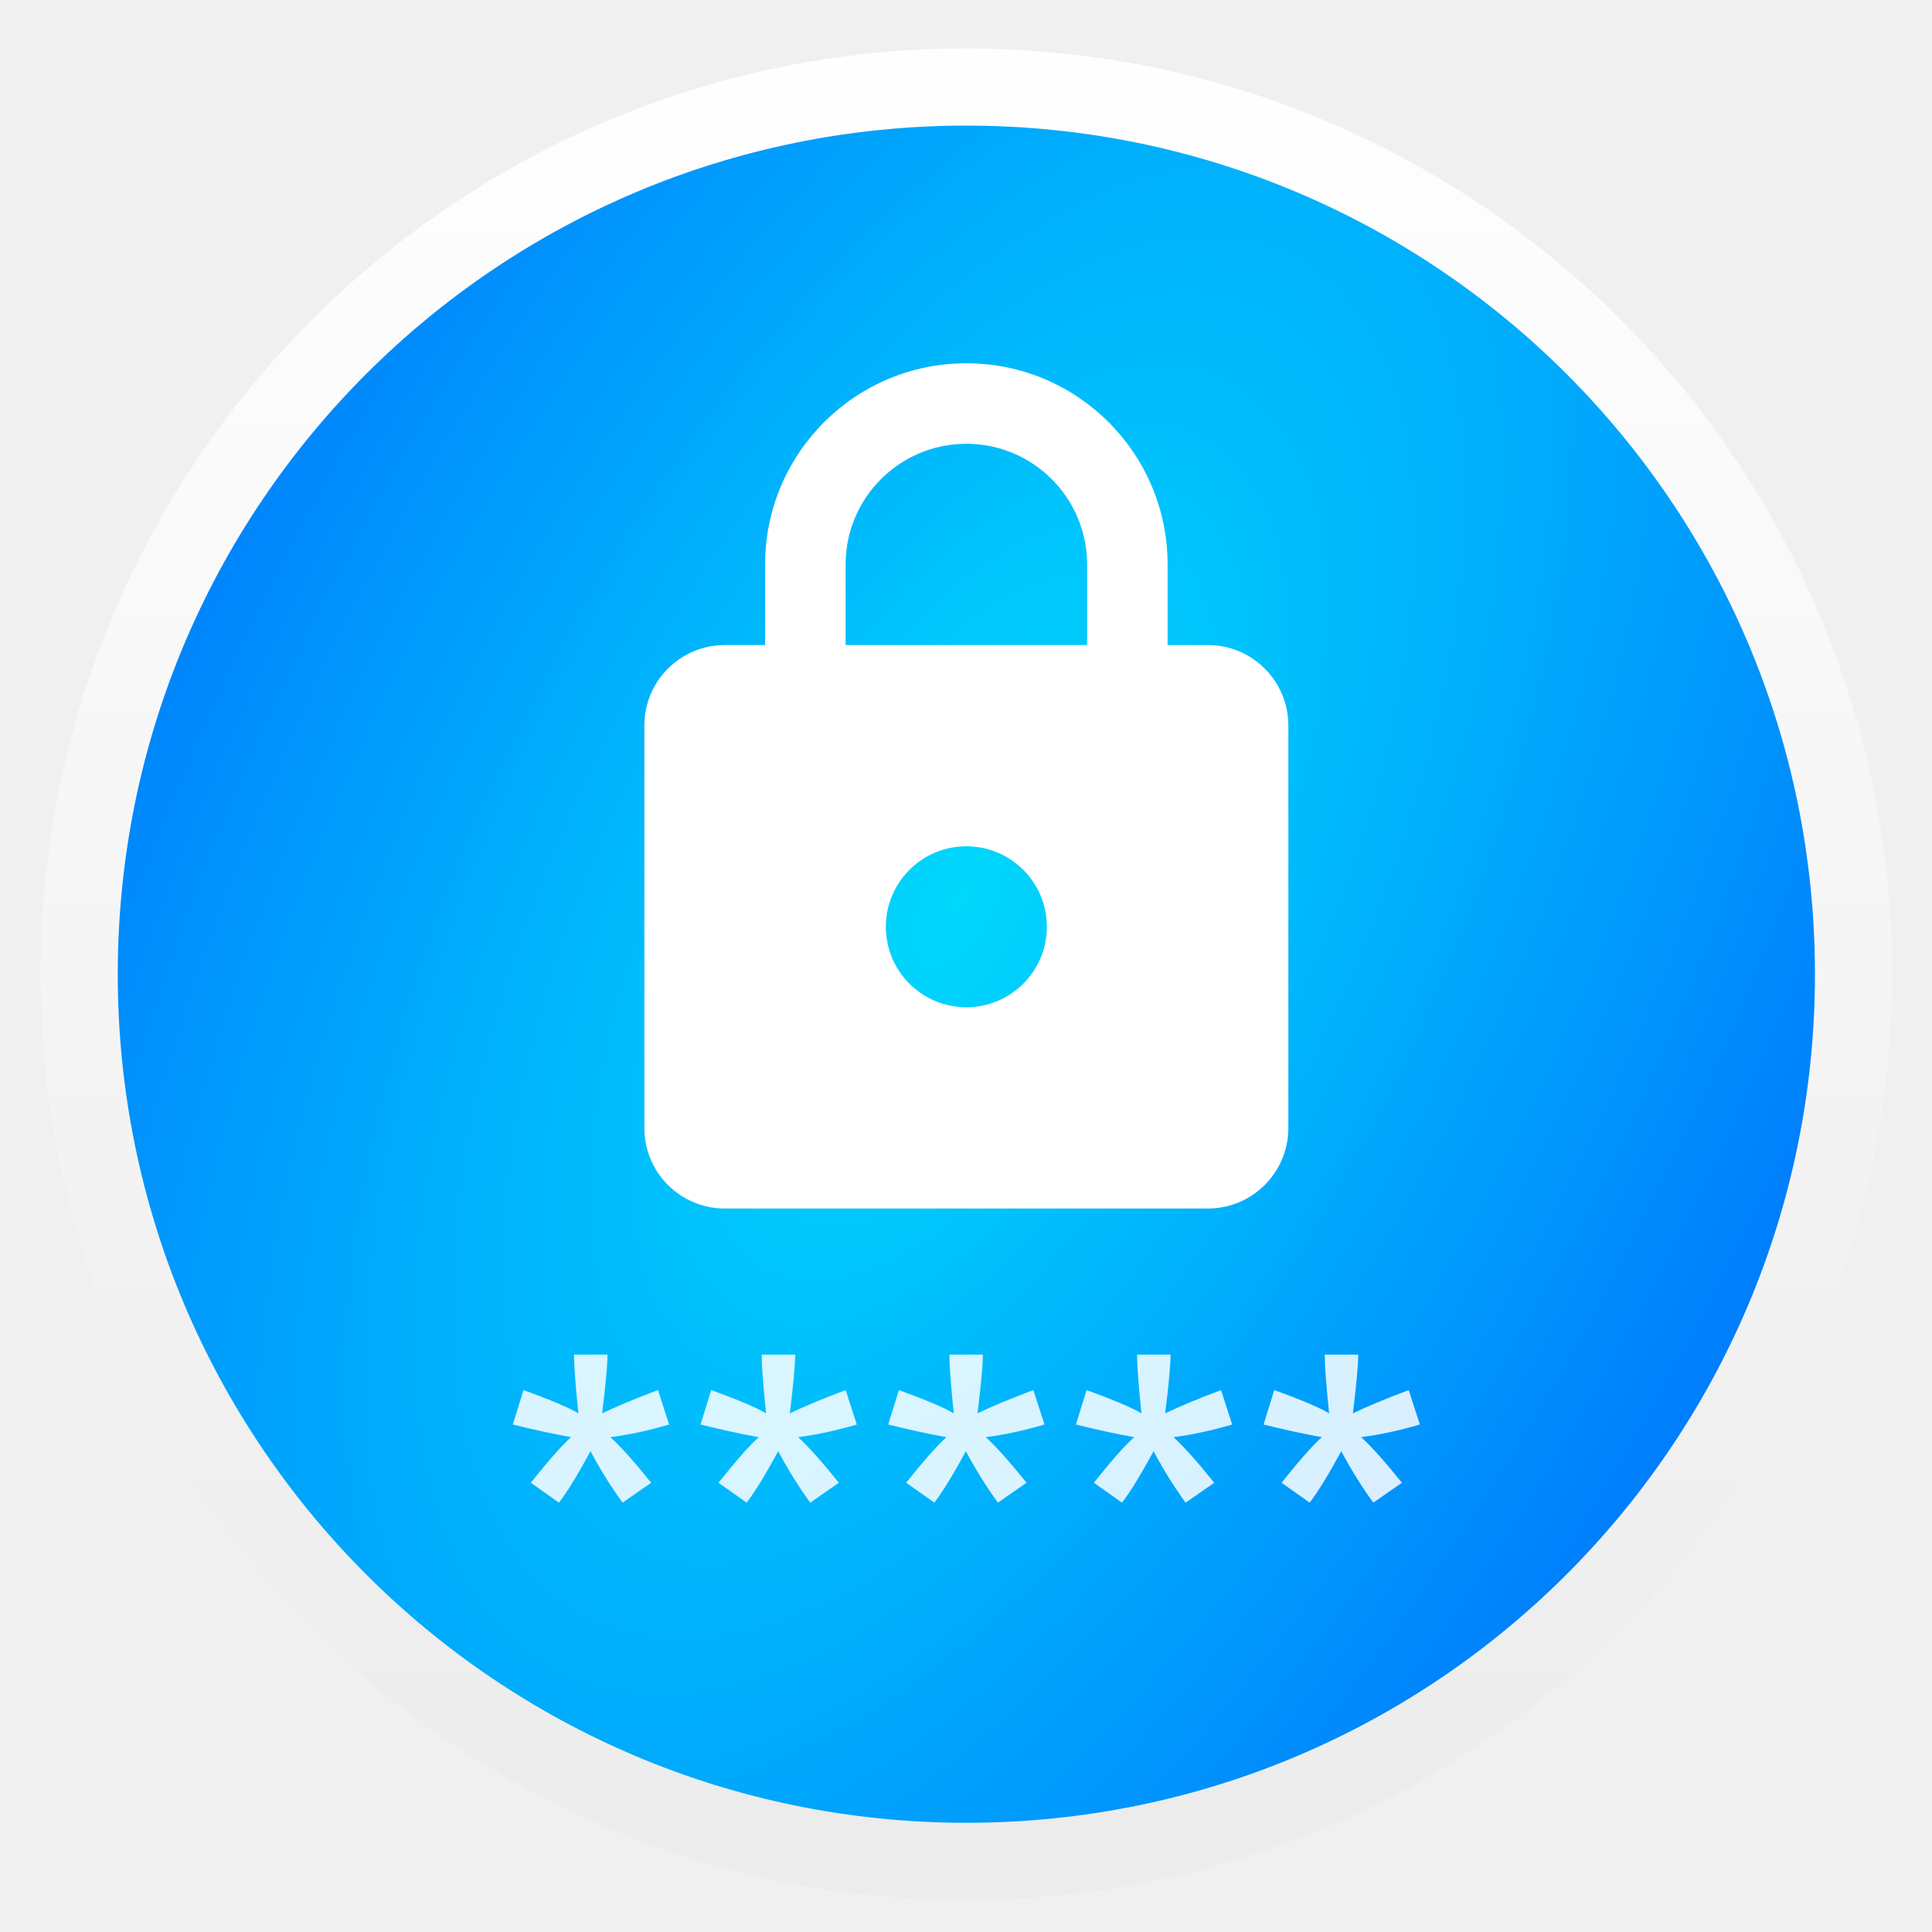
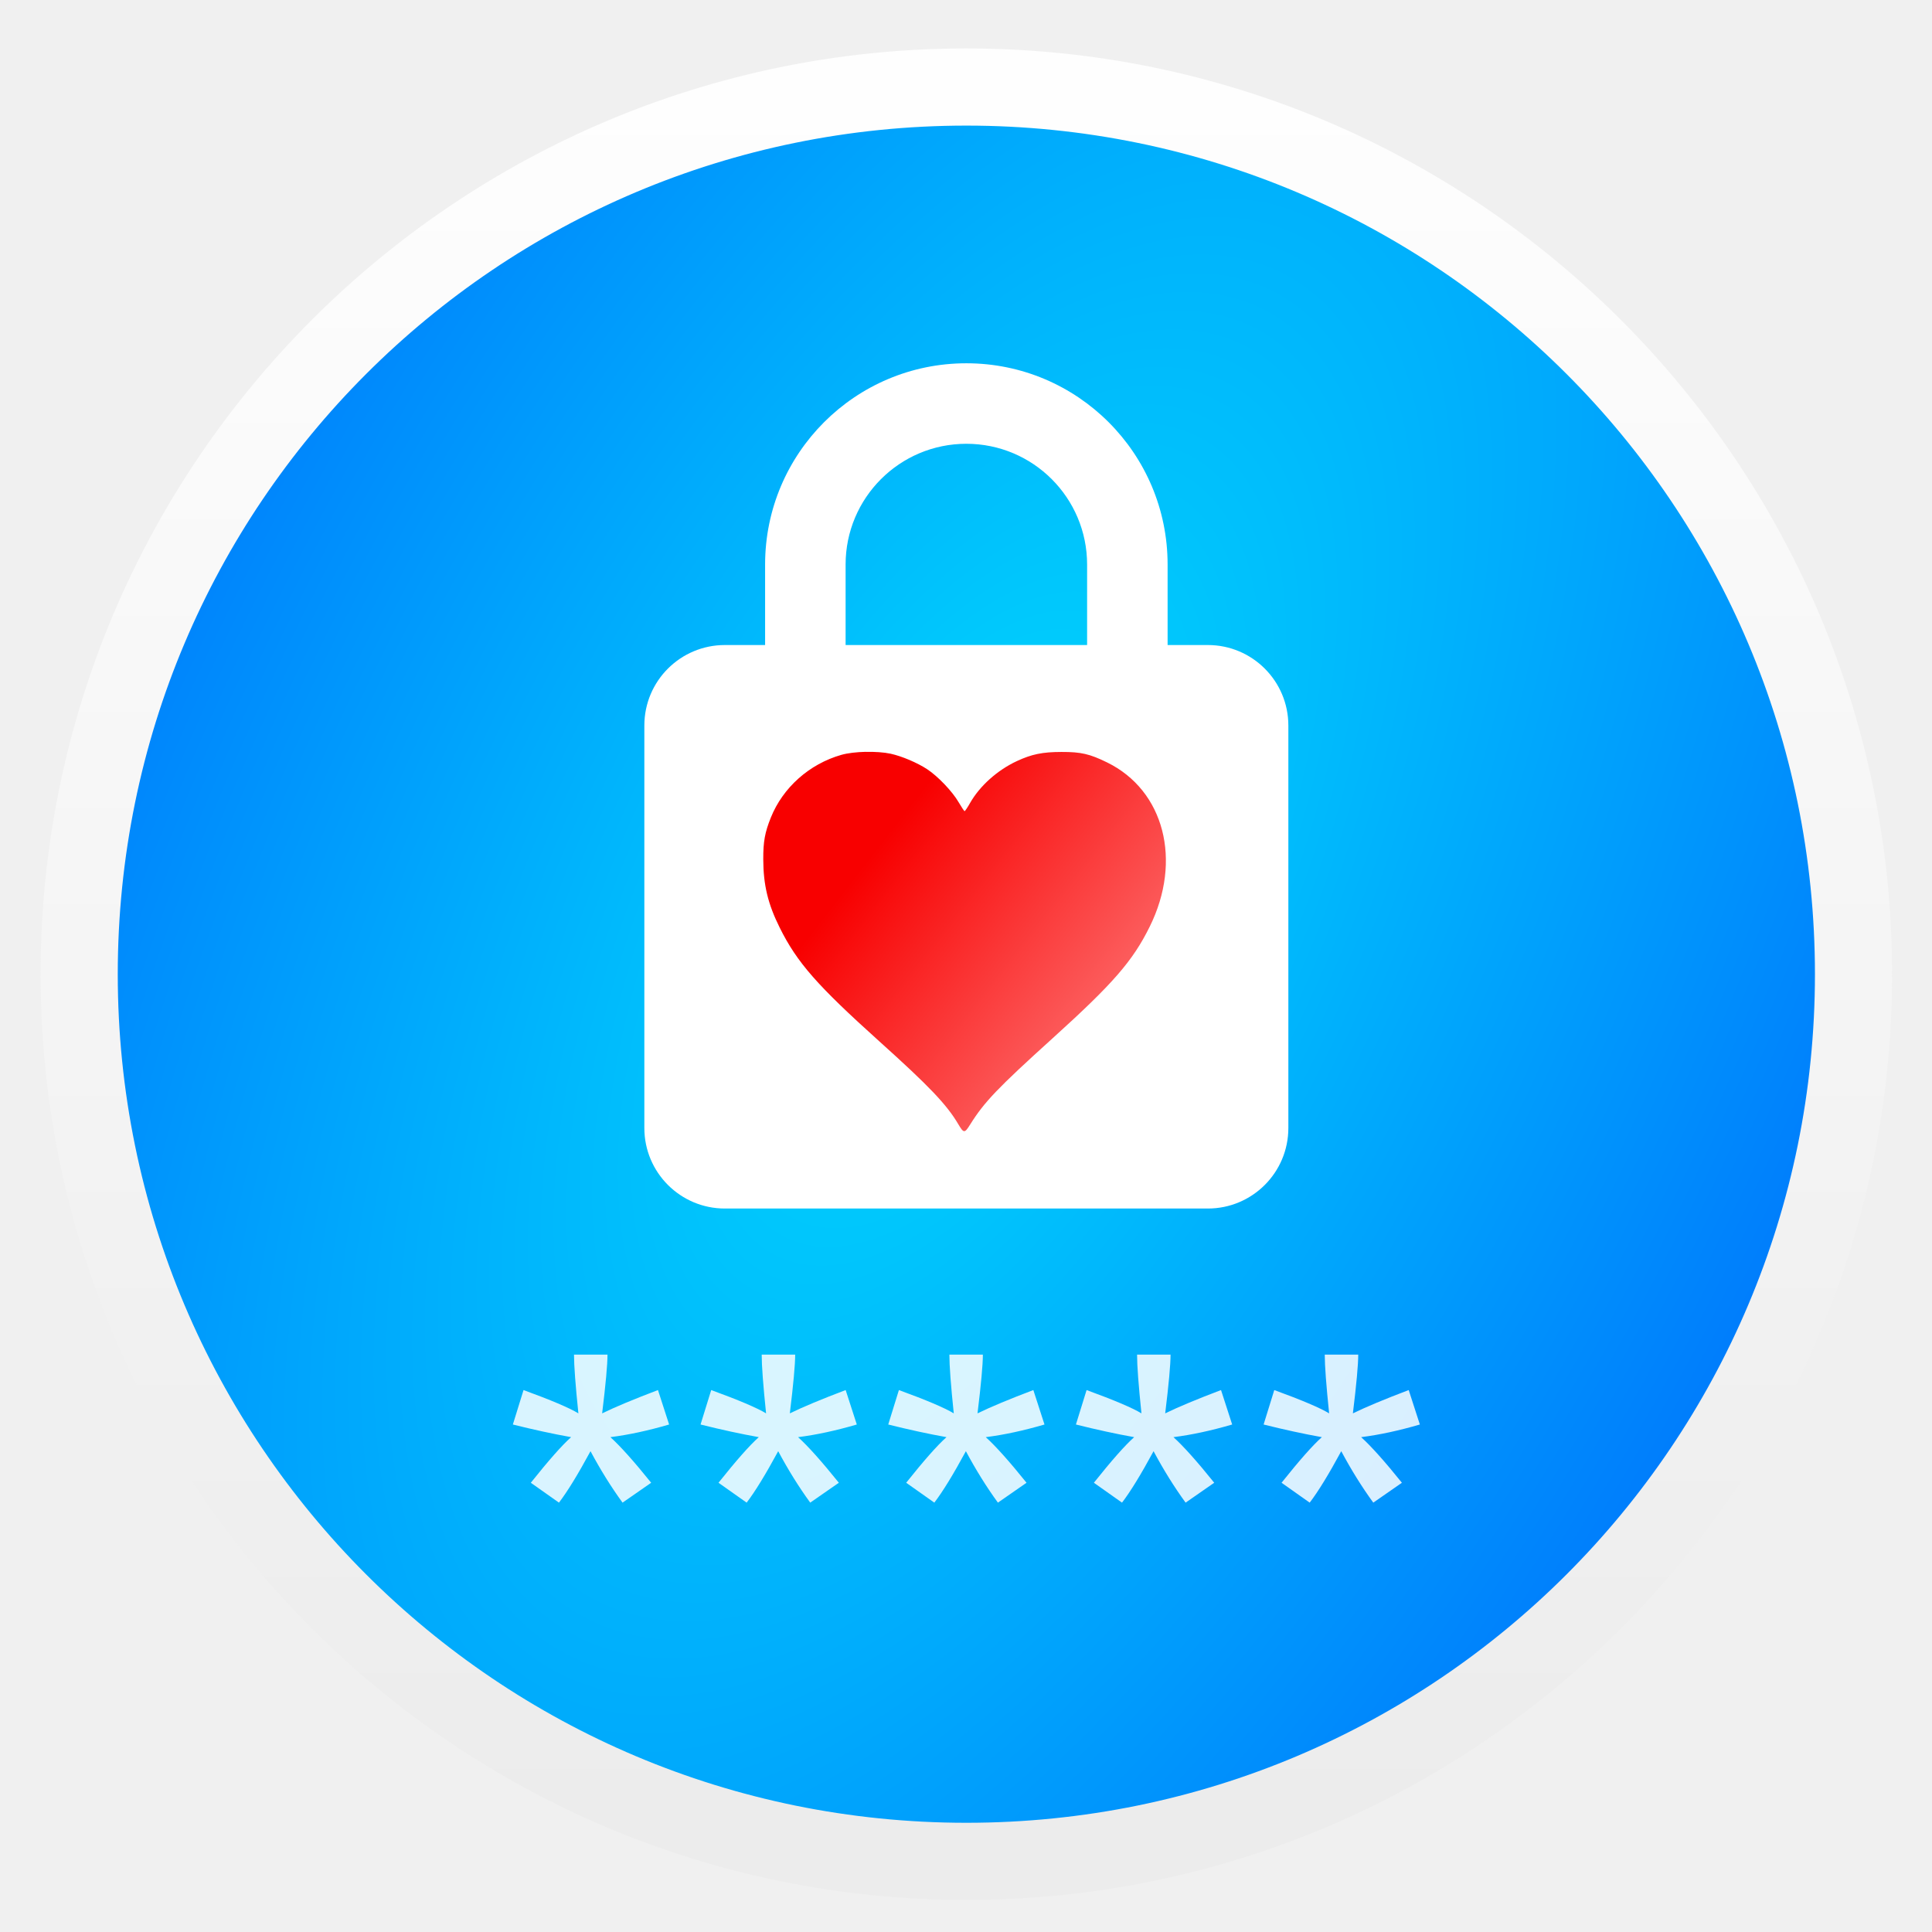
- <svg xmlns="http://www.w3.org/2000/svg" height="48" width="48">
-   <linearGradient id="a" gradientTransform="matrix(.9583334 0 0 .9583333 .602407 1.40678)" gradientUnits="userSpaceOnUse" x1="24" x2="24" y1="45.851" y2="1.001">
-     <stop offset="0" stop-color="#ececec" />
-     <stop offset="1" stop-color="#fefefe" />
+ <svg xmlns="http://www.w3.org/2000/svg" height="48" width="48" version="1.1" id="svg41">
+   <defs id="defs45" />
+   <linearGradient id="a" gradientUnits="userSpaceOnUse" x1="21.559" x2="27.051" y1="21.356" y2="25.627">
+     <stop offset="0" stop-color="#f80000" id="stop2" />
+     <stop offset="1" stop-color="#fc6060" id="stop4" />
  </linearGradient>
-   <radialGradient id="b" cx="30.586" cy="-1.017" gradientTransform="matrix(-.958192 1.844068 -.8873605 -.4610761 51.81021 -34.29528)" gradientUnits="userSpaceOnUse" r="22.5">
-     <stop offset="0" stop-color="#00d8fc" />
-     <stop offset="1" stop-color="#007cfc" />
+   <linearGradient id="b" gradientTransform="matrix(.9583334 0 0 .9583333 .602407 1.40678)" gradientUnits="userSpaceOnUse" x1="24" x2="24" y1="45.851" y2="1.001">
+     <stop offset="0" stop-color="#ececec" id="stop7" />
+     <stop offset="1" stop-color="#fefefe" id="stop9" />
+   </linearGradient>
+   <radialGradient id="c" cx="30.586" cy="-1.017" gradientTransform="matrix(-.958192 1.844068 -.8873605 -.4610761 51.81021 -34.29528)" gradientUnits="userSpaceOnUse" r="22.5">
+     <stop offset="0" stop-color="#00d8fc" id="stop12" />
+     <stop offset="1" stop-color="#007cfc" id="stop14" />
  </radialGradient>
-   <g transform="translate(.40678 -.20339)">
-     <path d="m46.102 24.463a22.5 22.5 0 0 1 -22.5 22.5 22.5 22.5 0 0 1 -22.5-22.5 22.5 22.5 0 0 1 22.5-22.5 22.5 22.5 0 0 1 22.5 22.5z" fill="url(#b)" stroke-width="1.005" />
-     <path d="m23.602 1.407c-12.691 0-23 10.309-23 23 0 12.691 10.309 23 23 23 12.691 0 23-10.309 23-23 0-12.691-10.309-23-23-23zm0 1.917c11.655 0 21.083 9.428 21.083 21.083 0 11.655-9.428 21.083-21.083 21.083-11.655 0-21.083-9.428-21.083-21.083 0-11.655 9.428-21.083 21.083-21.083z" fill="url(#a)" stroke-width=".958" />
-     <g fill="#fff">
-       <path d="m23.602 25.229a2 2 0 0 0 2-2c0-1.11-.9-2-2-2a2 2 0 0 0 -2 2 2 2 0 0 0 2 2m6-9a2 2 0 0 1 2 2v10a2 2 0 0 1 -2 2h-12a2 2 0 0 1 -2-2v-10c0-1.11.9-2 2-2h1v-2a5 5 0 0 1 5-5 5 5 0 0 1 5 5v2zm-6-5a3 3 0 0 0 -3 3v2h6v-2a3 3 0 0 0 -3-3z" stroke-width="8.956" />
-       <g fill-opacity=".851" stroke-width=".804" transform="translate(-.283774)">
-         <path d="m12.619 35.595.265-.856q1.025.374 1.363.579-.109-1.049-.109-1.459h.832q0 .374-.133 1.459.494-.241 1.387-.579l.277.856q-.784.229-1.459.314.374.338 1.013 1.133l-.711.494q-.422-.579-.796-1.278-.47.868-.784 1.278l-.699-.494q.663-.832 1.001-1.133-.675-.121-1.447-.314z" />
-         <path d="m17.282 35.595.265-.856q1.025.374 1.363.579-.109-1.049-.109-1.459h.832q0 .374-.133 1.459.494-.241 1.387-.579l.277.856q-.784.229-1.459.314.374.338 1.013 1.133l-.711.494q-.422-.579-.796-1.278-.47.868-.784 1.278l-.699-.494q.663-.832 1.001-1.133-.675-.121-1.447-.314z" />
-         <path d="m21.945 35.595.265-.856q1.025.374 1.363.579-.109-1.049-.109-1.459h.832q0 .374-.133 1.459.494-.241 1.387-.579l.277.856q-.784.229-1.459.314.374.338 1.013 1.133l-.711.494q-.422-.579-.796-1.278-.47.868-.784 1.278l-.699-.494q.663-.832 1.001-1.133-.675-.121-1.447-.314z" />
-         <path d="m26.608 35.595.265-.856q1.025.374 1.363.579-.109-1.049-.109-1.459h.832q0 .374-.133 1.459.494-.241 1.387-.579l.277.856q-.784.229-1.459.314.374.338 1.013 1.133l-.711.494q-.422-.579-.796-1.278-.47.868-.784 1.278l-.699-.494q.663-.832 1.001-1.133-.675-.121-1.447-.314z" />
-         <path d="m31.271 35.595.265-.856q1.025.374 1.363.579-.109-1.049-.109-1.459h.832q0 .374-.133 1.459.494-.241 1.387-.579l.277.856q-.784.229-1.459.314.374.338 1.013 1.133l-.711.494q-.422-.579-.796-1.278-.47.868-.784 1.278l-.699-.494q.663-.832 1.001-1.133-.675-.121-1.447-.314z" />
+   <g id="g61">
+     <g id="g37" transform="translate(.40678 -.20339)">
+       <path id="path17" stroke-width="1.005" fill="url(#c)" d="m46.102 24.463a22.5 22.5 0 0 1 -22.5 22.5 22.5 22.5 0 0 1 -22.5-22.5 22.5 22.5 0 0 1 22.5-22.5 22.5 22.5 0 0 1 22.5 22.5z" />
+       <path id="path19" stroke-width=".958" fill="url(#b)" d="m23.602 1.407c-12.691 0-23 10.309-23 23 0 12.691 10.309 23 23 23 12.691 0 23-10.309 23-23 0-12.691-10.309-23-23-23zm0 1.917c11.655 0 21.083 9.428 21.083 21.083 0 11.655-9.428 21.083-21.083 21.083-11.655 0-21.083-9.428-21.083-21.083 0-11.655 9.428-21.083 21.083-21.083z" />
+       <g id="g35" fill="#fff">
+         <path id="path21" stroke-width="8.956" d="m23.602 25.229a2 2 0 0 0 2-2c0-1.11-.9-2-2-2a2 2 0 0 0 -2 2 2 2 0 0 0 2 2m6-9a2 2 0 0 1 2 2v10a2 2 0 0 1 -2 2h-12a2 2 0 0 1 -2-2v-10c0-1.11.9-2 2-2h1v-2a5 5 0 0 1 5-5 5 5 0 0 1 5 5v2zm-6-5a3 3 0 0 0 -3 3v2h6v-2a3 3 0 0 0 -3-3z" />
+         <g id="g33" transform="translate(-.283774)" stroke-width=".804" fill-opacity=".851">
+           <path id="path23" d="m12.619 35.595.265-.856q1.025.374 1.363.579-.109-1.049-.109-1.459h.832q0 .374-.133 1.459.494-.241 1.387-.579l.277.856q-.784.229-1.459.314.374.338 1.013 1.133l-.711.494q-.422-.579-.796-1.278-.47.868-.784 1.278l-.699-.494q.663-.832 1.001-1.133-.675-.121-1.447-.314z" />
+           <path id="path25" d="m17.282 35.595.265-.856q1.025.374 1.363.579-.109-1.049-.109-1.459h.832q0 .374-.133 1.459.494-.241 1.387-.579l.277.856q-.784.229-1.459.314.374.338 1.013 1.133l-.711.494q-.422-.579-.796-1.278-.47.868-.784 1.278l-.699-.494q.663-.832 1.001-1.133-.675-.121-1.447-.314z" />
+           <path id="path27" d="m21.945 35.595.265-.856q1.025.374 1.363.579-.109-1.049-.109-1.459h.832q0 .374-.133 1.459.494-.241 1.387-.579l.277.856q-.784.229-1.459.314.374.338 1.013 1.133l-.711.494q-.422-.579-.796-1.278-.47.868-.784 1.278l-.699-.494q.663-.832 1.001-1.133-.675-.121-1.447-.314z" />
+           <path id="path29" d="m26.608 35.595.265-.856q1.025.374 1.363.579-.109-1.049-.109-1.459h.832q0 .374-.133 1.459.494-.241 1.387-.579l.277.856q-.784.229-1.459.314.374.338 1.013 1.133l-.711.494q-.422-.579-.796-1.278-.47.868-.784 1.278l-.699-.494q.663-.832 1.001-1.133-.675-.121-1.447-.314z" />
+           <path id="path31" d="m31.271 35.595.265-.856q1.025.374 1.363.579-.109-1.049-.109-1.459h.832q0 .374-.133 1.459.494-.241 1.387-.579l.277.856q-.784.229-1.459.314.374.338 1.013 1.133l-.711.494q-.422-.579-.796-1.278-.47.868-.784 1.278l-.699-.494q.663-.832 1.001-1.133-.675-.121-1.447-.314z" />
+         </g>
      </g>
    </g>
+     <path id="path39" stroke-width=".506" fill="url(#a)" d="m21.509 18.679c-.226.005-.45.031-.605.075-.796.227-1.453.812-1.753 1.559-.149.372-.189.595-.188 1.034.002.641.116 1.113.41 1.703.43.864.927 1.431 2.477 2.825 1.235 1.11 1.673 1.57 1.957 2.053.137.232.158.232.298.008.348-.557.682-.906 2.052-2.145 1.498-1.355 1.986-1.915 2.408-2.77.812-1.641.359-3.385-1.06-4.079-.435-.213-.648-.261-1.134-.26-.475.001-.738.056-1.107.227-.484.225-.923.618-1.163 1.041-.063.111-.124.202-.135.203-.011.001-.077-.099-.148-.22-.153-.266-.516-.647-.783-.822-.244-.161-.629-.324-.907-.385-.166-.036-.395-.051-.621-.046z" />
  </g>
</svg>
